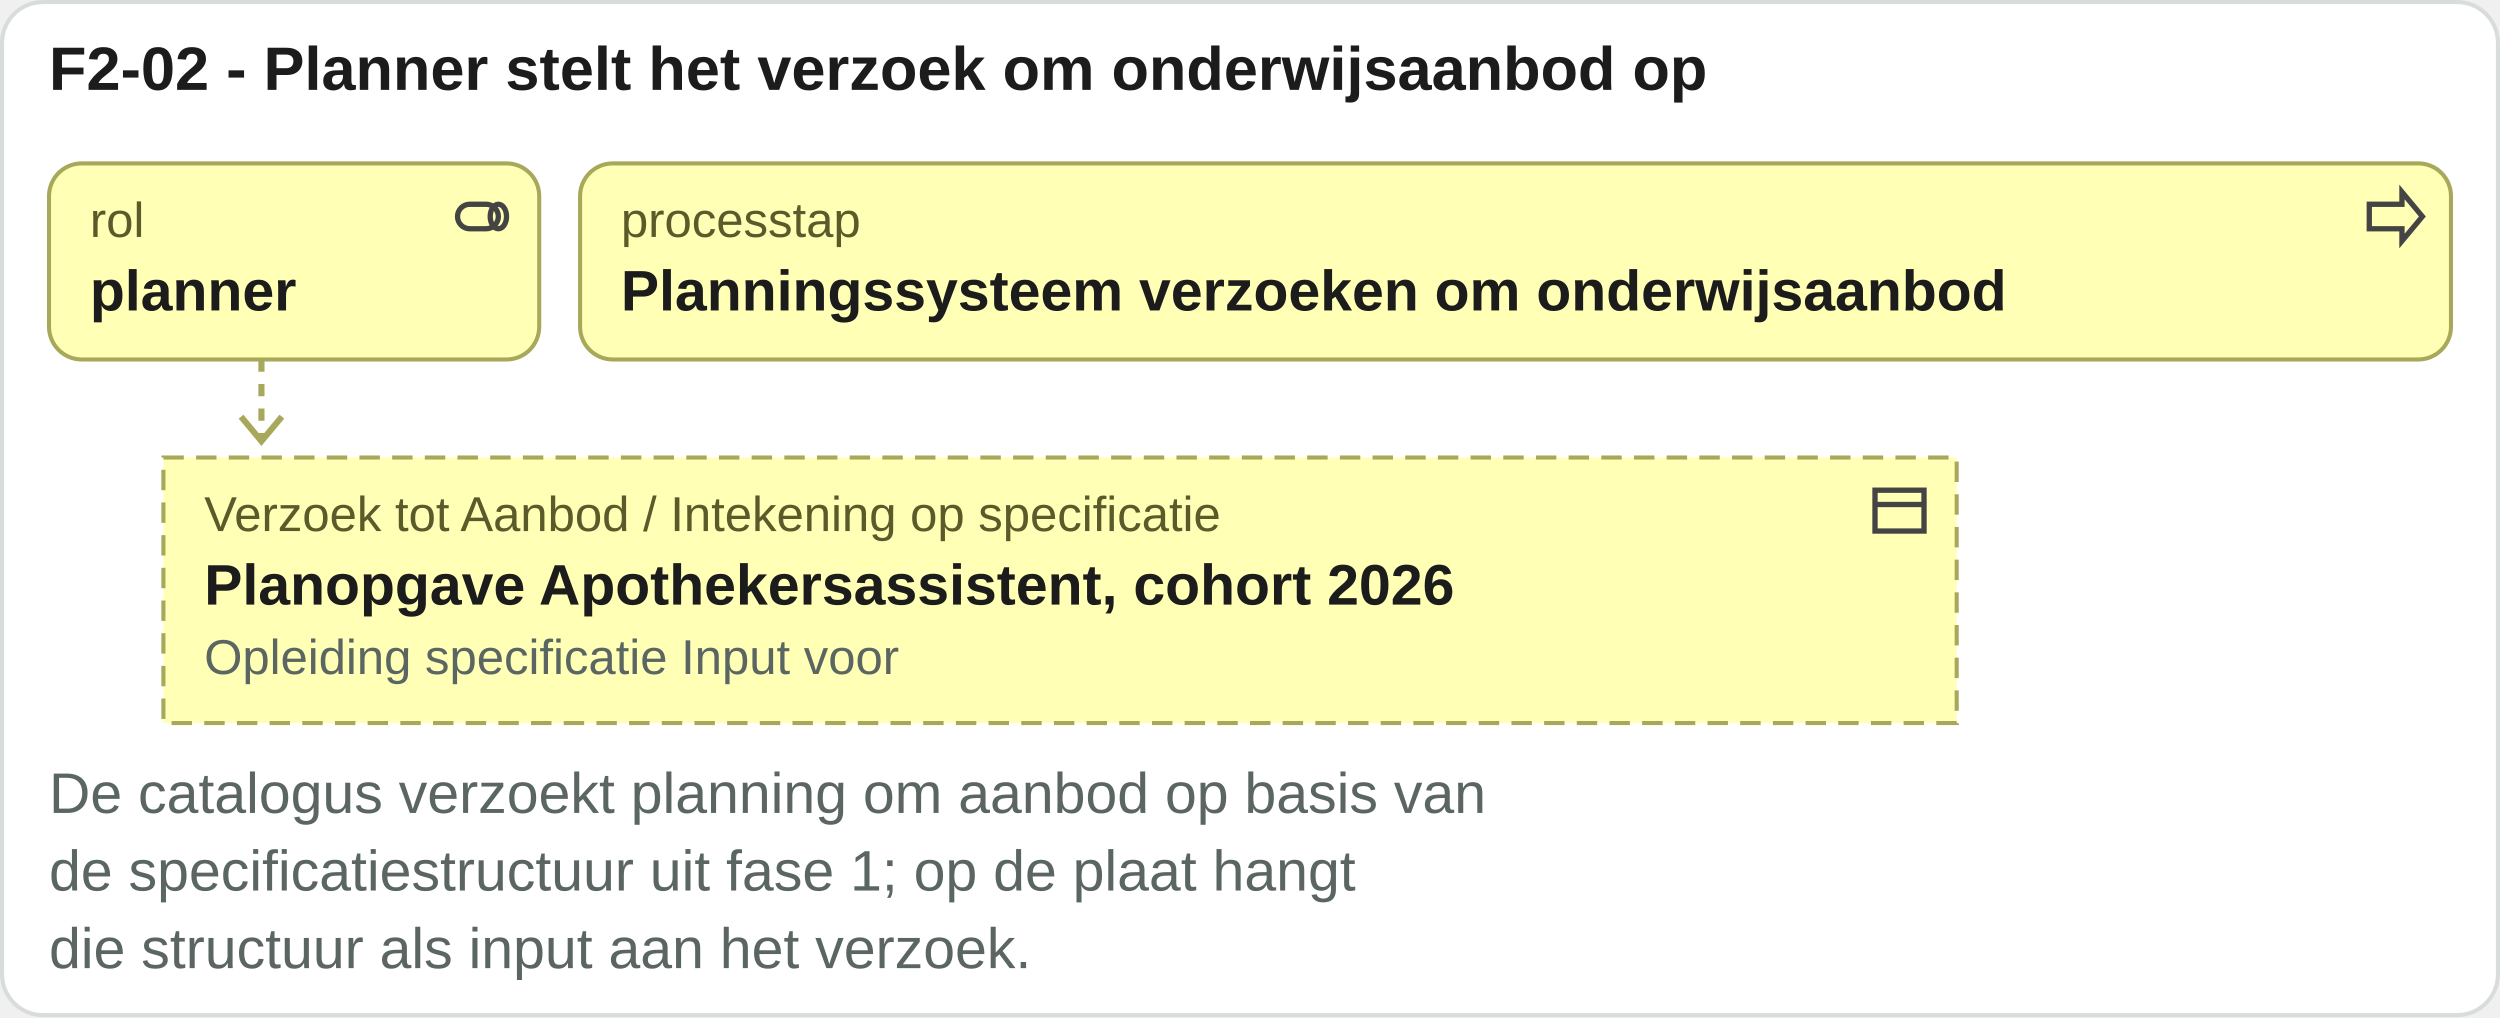
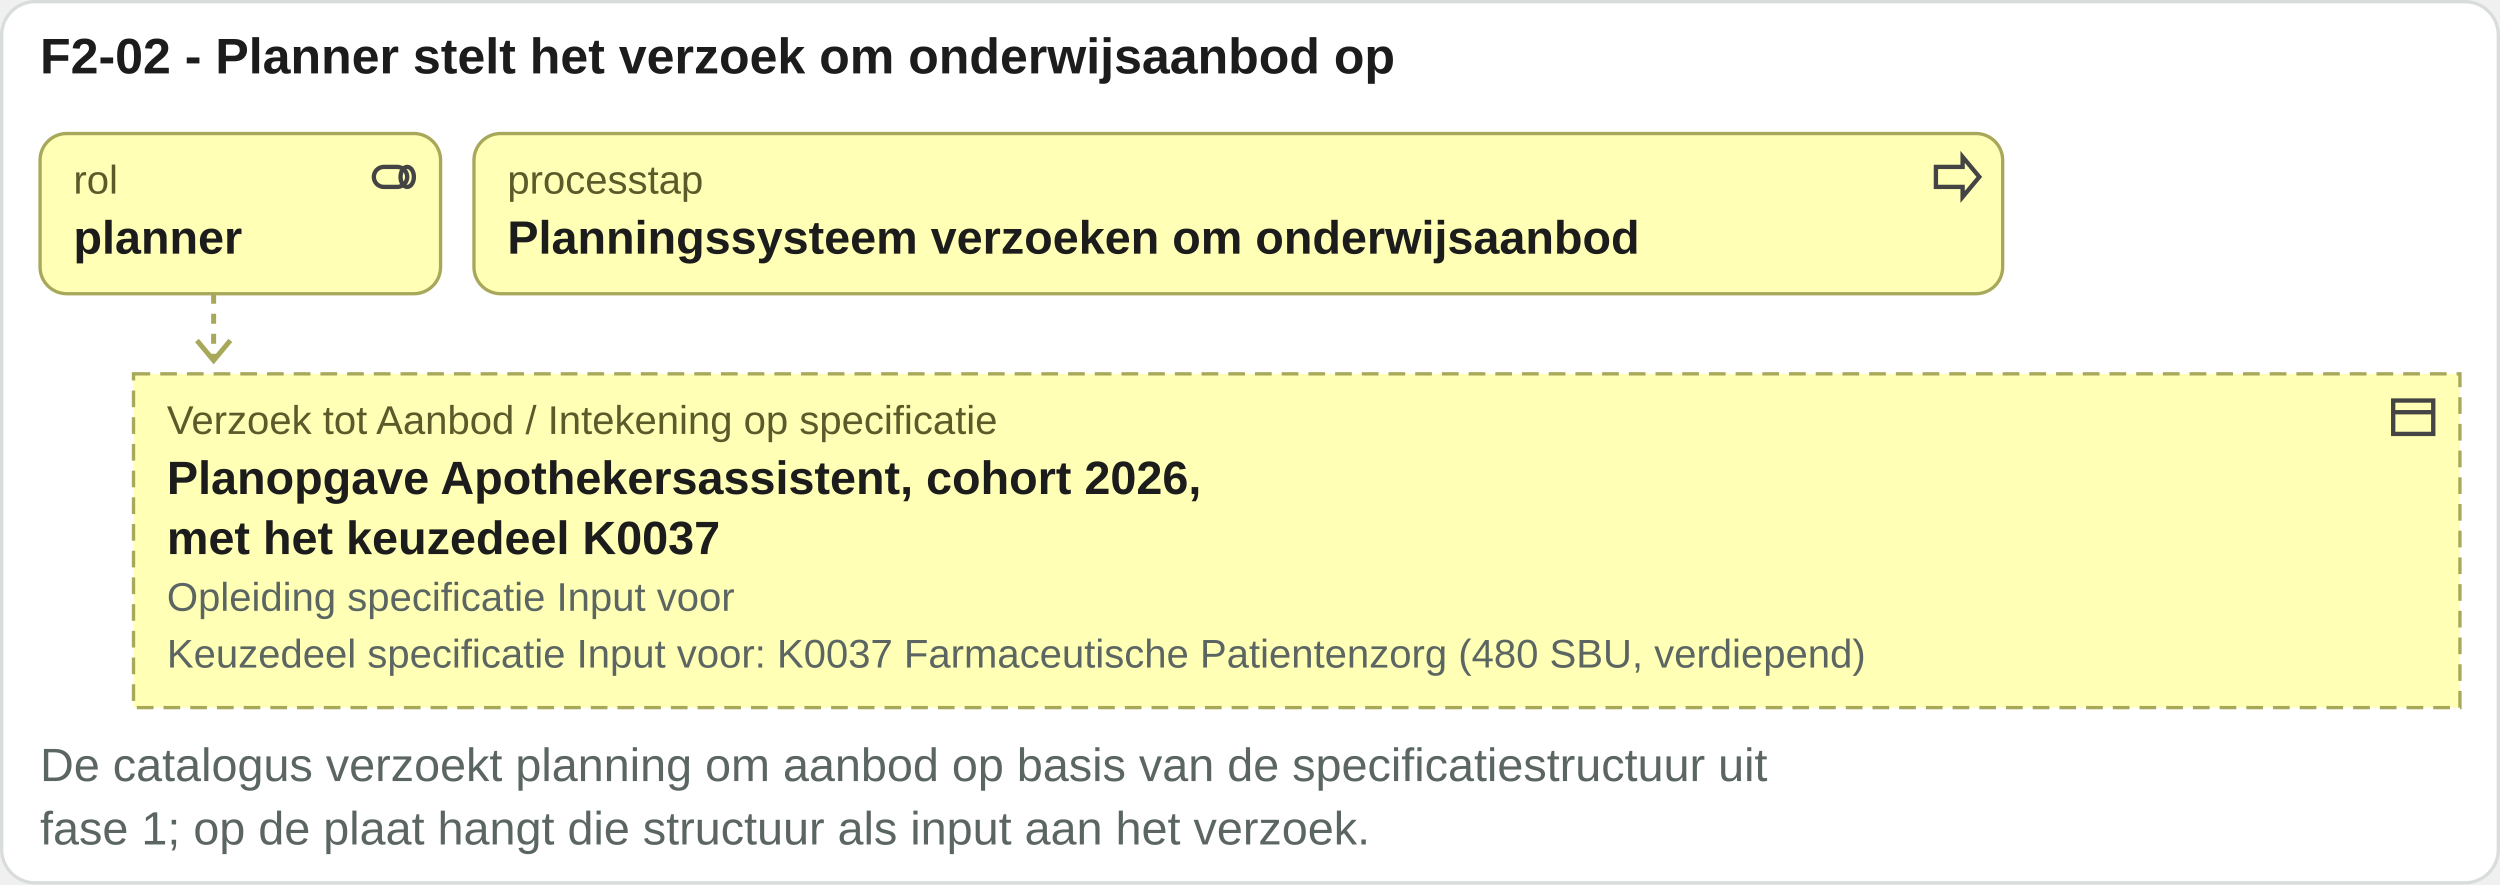
- <svg xmlns="http://www.w3.org/2000/svg" viewBox="0 0 612 249" width="612" height="249">
-   <rect x="0.5" y="0.5" width="611" height="248" rx="10" fill="#ffffff" stroke="#d8ddda" />
+ <svg xmlns="http://www.w3.org/2000/svg" viewBox="0 0 749 265" width="749" height="265">
+   <rect x="0.5" y="0.5" width="748" height="264" rx="10" fill="#ffffff" stroke="#d8ddda" />
  <text x="12" y="22" font-family="Arial, Helvetica, sans-serif" font-size="15" font-weight="bold" fill="#1c1c1c" text-anchor="start">F2-02 - Planner stelt het verzoek om onderwijsaanbod op</text>
  <rect x="12" y="40" width="120" height="48" rx="8" fill="#ffffb5" stroke="#a8a85a" />
  <g transform="translate(110,45)" fill="none" stroke="#444" stroke-width="1.3">
    <rect x="2" y="5" width="10" height="6" rx="3" />
    <ellipse cx="12" cy="8" rx="2" ry="3" />
  </g>
  <text x="22" y="58" font-family="Arial, Helvetica, sans-serif" font-size="12" fill="#5a5a2a" text-anchor="start">rol</text>
  <text x="22" y="76" font-family="Arial, Helvetica, sans-serif" font-size="14" font-weight="bold" fill="#1c1c1c" text-anchor="start">planner</text>
  <rect x="142" y="40" width="458" height="48" rx="8" fill="#ffffb5" stroke="#a8a85a" />
  <g transform="translate(578,45)" fill="none" stroke="#444" stroke-width="1.3">
    <path d="M2 5h8V2l5 6-5 6v-3H2z" />
  </g>
  <text x="152" y="58" font-family="Arial, Helvetica, sans-serif" font-size="12" fill="#5a5a2a" text-anchor="start">processtap</text>
  <text x="152" y="76" font-family="Arial, Helvetica, sans-serif" font-size="14" font-weight="bold" fill="#1c1c1c" text-anchor="start">Planningssysteem verzoeken om onderwijsaanbod</text>
  <path d="M64 88 V108" stroke="#a8a85a" stroke-width="1.5" stroke-dasharray="3 3" />
  <path d="M59 102 l5 6 5 -6" fill="none" stroke="#a8a85a" stroke-width="1.5" />
-   <rect x="40" y="112" width="439" height="65" rx="0" fill="#ffffb5" stroke="#a8a85a" stroke-dasharray="5 3" />
-   <g transform="translate(457,117)" fill="none" stroke="#444" stroke-width="1.3">
+   <rect x="40" y="112" width="697" height="100" rx="0" fill="#ffffb5" stroke="#a8a85a" stroke-dasharray="5 3" />
+   <g transform="translate(715,117)" fill="none" stroke="#444" stroke-width="1.3">
    <rect x="2" y="3" width="12" height="10" />
    <path d="M2 6.5h12" />
  </g>
  <text x="50" y="130" font-family="Arial, Helvetica, sans-serif" font-size="12" fill="#5a5a2a" text-anchor="start">Verzoek tot Aanbod / Intekening op specificatie</text>
-   <text x="50" y="148" font-family="Arial, Helvetica, sans-serif" font-size="14" font-weight="bold" fill="#1c1c1c" text-anchor="start">Planopgave Apothekersassistent, cohort 2026</text>
-   <text x="50" y="165" font-family="Arial, Helvetica, sans-serif" font-size="12" fill="#5b6663" text-anchor="start">Opleiding specificatie Input voor</text>
-   <text x="12" y="199" font-family="Arial, Helvetica, sans-serif" font-size="14" fill="#5b6663" text-anchor="start">De catalogus verzoekt planning om aanbod op basis van</text>
-   <text x="12" y="218" font-family="Arial, Helvetica, sans-serif" font-size="14" fill="#5b6663" text-anchor="start">de specificatiestructuur uit fase 1; op de plaat hangt</text>
-   <text x="12" y="237" font-family="Arial, Helvetica, sans-serif" font-size="14" fill="#5b6663" text-anchor="start">die structuur als input aan het verzoek.</text>
+   <text x="50" y="148" font-family="Arial, Helvetica, sans-serif" font-size="14" font-weight="bold" fill="#1c1c1c" text-anchor="start">Planopgave Apothekersassistent, cohort 2026,</text>
+   <text x="50" y="166" font-family="Arial, Helvetica, sans-serif" font-size="14" font-weight="bold" fill="#1c1c1c" text-anchor="start">met het keuzedeel K0037</text>
+   <text x="50" y="183" font-family="Arial, Helvetica, sans-serif" font-size="12" fill="#5b6663" text-anchor="start">Opleiding specificatie Input voor</text>
+   <text x="50" y="200" font-family="Arial, Helvetica, sans-serif" font-size="12" fill="#5b6663" text-anchor="start">Keuzedeel specificatie Input voor: K0037 Farmaceutische Patientenzorg (480 SBU, verdiepend)</text>
+   <text x="12" y="234" font-family="Arial, Helvetica, sans-serif" font-size="14" fill="#5b6663" text-anchor="start">De catalogus verzoekt planning om aanbod op basis van de specificatiestructuur uit</text>
+   <text x="12" y="253" font-family="Arial, Helvetica, sans-serif" font-size="14" fill="#5b6663" text-anchor="start">fase 1; op de plaat hangt die structuur als input aan het verzoek.</text>
</svg>
